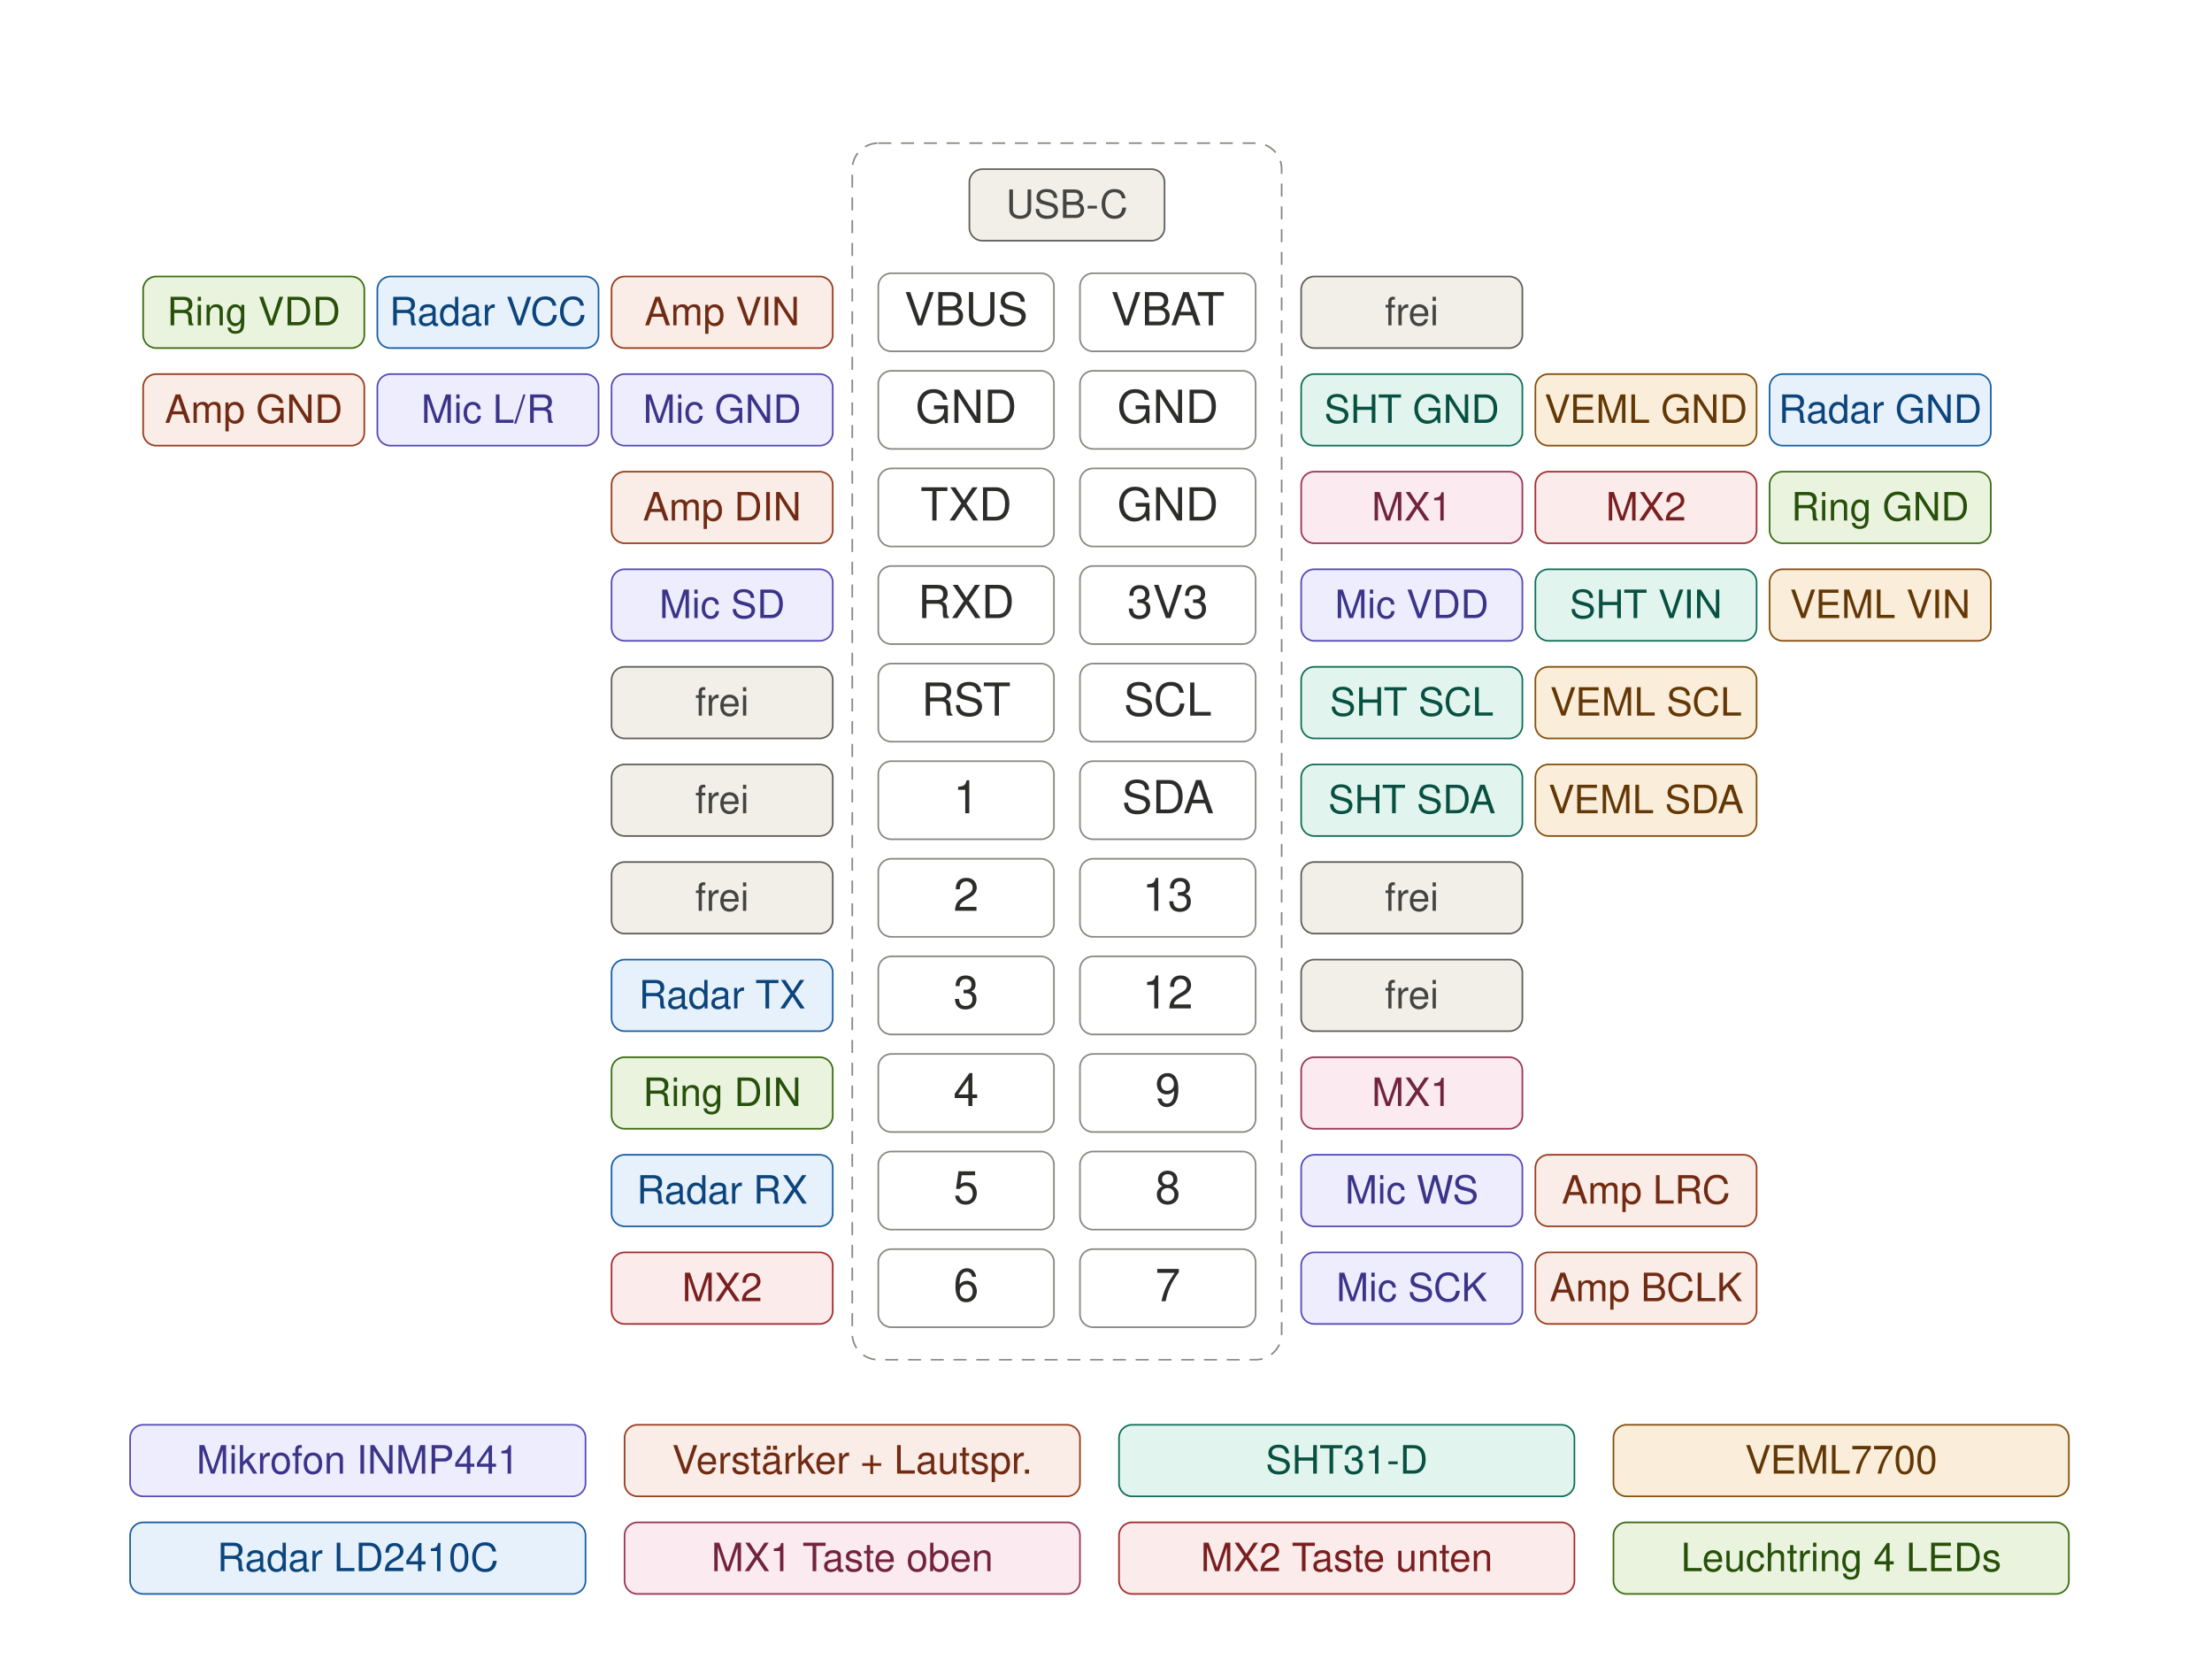
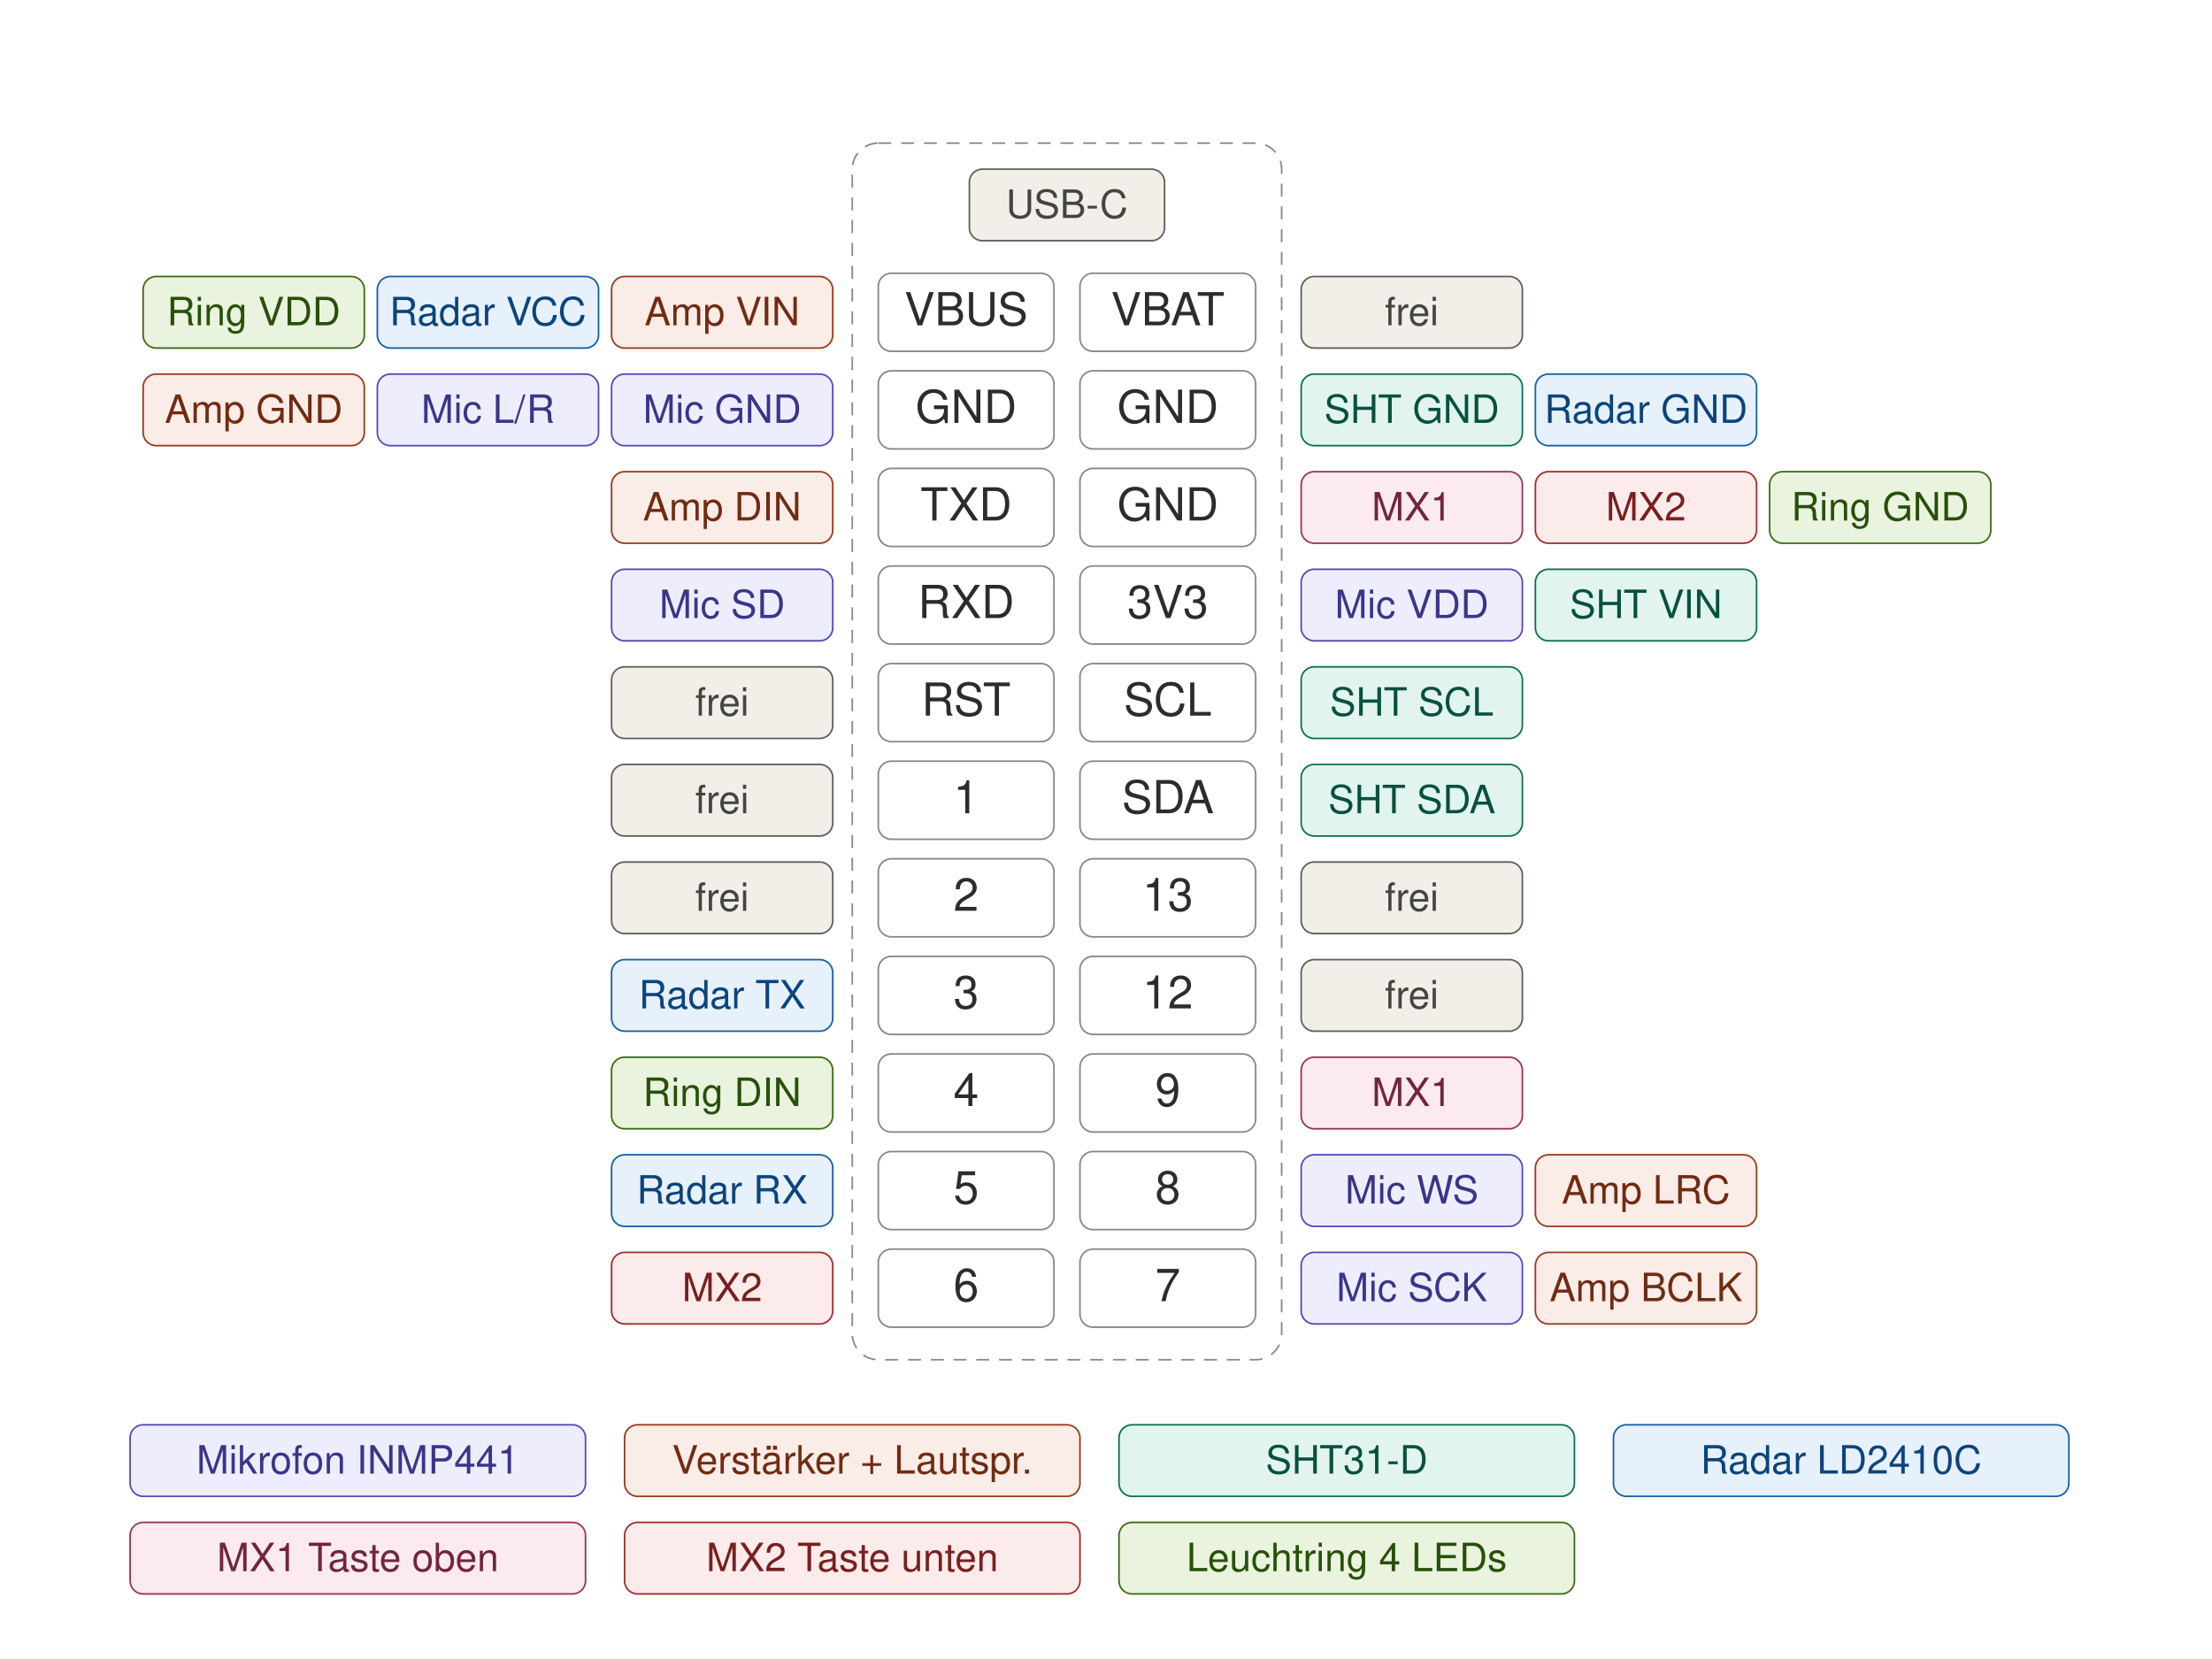
<svg xmlns="http://www.w3.org/2000/svg" width="100%" viewBox="0 0 680 510" role="img" font-family="-apple-system, Segoe UI, Helvetica, Arial, sans-serif">
  <rect x="0" y="0" width="680" height="510" fill="#FFFFFF" />
  <rect x="262" y="44" width="132" height="374" rx="8" fill="none" stroke="#888780" stroke-width="0.5" stroke-dasharray="4 3" />
  <rect x="298.0" y="52" width="60" height="22" rx="4" fill="#F1EFE8" stroke="#5F5E5A" stroke-width="0.5" />
  <text x="328.0" y="67" text-anchor="middle" font-size="12" fill="#444441">USB-C</text>
  <rect x="270" y="84" width="54" height="24" rx="4" fill="#FFFFFF" stroke="#888780" stroke-width="0.5" />
  <text x="297.0" y="100" text-anchor="middle" font-size="14" font-weight="500" fill="#2C2C2A">VBUS</text>
  <rect x="188" y="85" width="68" height="22" rx="4" fill="#FAECE7" stroke="#993C1D" stroke-width="0.5" />
  <text x="222.0" y="100" text-anchor="middle" font-size="12" fill="#712B13">Amp VIN</text>
  <rect x="116" y="85" width="68" height="22" rx="4" fill="#E6F1FB" stroke="#185FA5" stroke-width="0.5" />
  <text x="150.0" y="100" text-anchor="middle" font-size="12" fill="#0C447C">Radar VCC</text>
  <rect x="44" y="85" width="68" height="22" rx="4" fill="#EAF3DE" stroke="#3B6D11" stroke-width="0.5" />
  <text x="78.0" y="100" text-anchor="middle" font-size="12" fill="#27500A">Ring VDD</text>
  <rect x="270" y="114" width="54" height="24" rx="4" fill="#FFFFFF" stroke="#888780" stroke-width="0.5" />
  <text x="297.0" y="130" text-anchor="middle" font-size="14" font-weight="500" fill="#2C2C2A">GND</text>
  <rect x="188" y="115" width="68" height="22" rx="4" fill="#EEEDFE" stroke="#534AB7" stroke-width="0.5" />
  <text x="222.0" y="130" text-anchor="middle" font-size="12" fill="#3C3489">Mic GND</text>
  <rect x="116" y="115" width="68" height="22" rx="4" fill="#EEEDFE" stroke="#534AB7" stroke-width="0.5" />
  <text x="150.0" y="130" text-anchor="middle" font-size="12" fill="#3C3489">Mic L/R</text>
  <rect x="44" y="115" width="68" height="22" rx="4" fill="#FAECE7" stroke="#993C1D" stroke-width="0.5" />
  <text x="78.0" y="130" text-anchor="middle" font-size="12" fill="#712B13">Amp GND</text>
  <rect x="270" y="144" width="54" height="24" rx="4" fill="#FFFFFF" stroke="#888780" stroke-width="0.5" />
  <text x="297.0" y="160" text-anchor="middle" font-size="14" font-weight="500" fill="#2C2C2A">TXD</text>
  <rect x="188" y="145" width="68" height="22" rx="4" fill="#FAECE7" stroke="#993C1D" stroke-width="0.5" />
  <text x="222.0" y="160" text-anchor="middle" font-size="12" fill="#712B13">Amp DIN</text>
  <rect x="270" y="174" width="54" height="24" rx="4" fill="#FFFFFF" stroke="#888780" stroke-width="0.5" />
  <text x="297.0" y="190" text-anchor="middle" font-size="14" font-weight="500" fill="#2C2C2A">RXD</text>
  <rect x="188" y="175" width="68" height="22" rx="4" fill="#EEEDFE" stroke="#534AB7" stroke-width="0.5" />
  <text x="222.0" y="190" text-anchor="middle" font-size="12" fill="#3C3489">Mic SD</text>
  <rect x="270" y="204" width="54" height="24" rx="4" fill="#FFFFFF" stroke="#888780" stroke-width="0.5" />
  <text x="297.0" y="220" text-anchor="middle" font-size="14" font-weight="500" fill="#2C2C2A">RST</text>
  <rect x="188" y="205" width="68" height="22" rx="4" fill="#F1EFE8" stroke="#5F5E5A" stroke-width="0.5" />
  <text x="222.0" y="220" text-anchor="middle" font-size="12" fill="#444441">frei</text>
  <rect x="270" y="234" width="54" height="24" rx="4" fill="#FFFFFF" stroke="#888780" stroke-width="0.5" />
  <text x="297.0" y="250" text-anchor="middle" font-size="14" font-weight="500" fill="#2C2C2A">1</text>
  <rect x="188" y="235" width="68" height="22" rx="4" fill="#F1EFE8" stroke="#5F5E5A" stroke-width="0.5" />
  <text x="222.0" y="250" text-anchor="middle" font-size="12" fill="#444441">frei</text>
  <rect x="270" y="264" width="54" height="24" rx="4" fill="#FFFFFF" stroke="#888780" stroke-width="0.5" />
  <text x="297.0" y="280" text-anchor="middle" font-size="14" font-weight="500" fill="#2C2C2A">2</text>
  <rect x="188" y="265" width="68" height="22" rx="4" fill="#F1EFE8" stroke="#5F5E5A" stroke-width="0.5" />
  <text x="222.0" y="280" text-anchor="middle" font-size="12" fill="#444441">frei</text>
  <rect x="270" y="294" width="54" height="24" rx="4" fill="#FFFFFF" stroke="#888780" stroke-width="0.5" />
  <text x="297.0" y="310" text-anchor="middle" font-size="14" font-weight="500" fill="#2C2C2A">3</text>
  <rect x="188" y="295" width="68" height="22" rx="4" fill="#E6F1FB" stroke="#185FA5" stroke-width="0.5" />
  <text x="222.0" y="310" text-anchor="middle" font-size="12" fill="#0C447C">Radar TX</text>
  <rect x="270" y="324" width="54" height="24" rx="4" fill="#FFFFFF" stroke="#888780" stroke-width="0.5" />
  <text x="297.0" y="340" text-anchor="middle" font-size="14" font-weight="500" fill="#2C2C2A">4</text>
  <rect x="188" y="325" width="68" height="22" rx="4" fill="#EAF3DE" stroke="#3B6D11" stroke-width="0.5" />
  <text x="222.0" y="340" text-anchor="middle" font-size="12" fill="#27500A">Ring DIN</text>
  <rect x="270" y="354" width="54" height="24" rx="4" fill="#FFFFFF" stroke="#888780" stroke-width="0.5" />
  <text x="297.0" y="370" text-anchor="middle" font-size="14" font-weight="500" fill="#2C2C2A">5</text>
  <rect x="188" y="355" width="68" height="22" rx="4" fill="#E6F1FB" stroke="#185FA5" stroke-width="0.5" />
  <text x="222.0" y="370" text-anchor="middle" font-size="12" fill="#0C447C">Radar RX</text>
  <rect x="270" y="384" width="54" height="24" rx="4" fill="#FFFFFF" stroke="#888780" stroke-width="0.5" />
  <text x="297.0" y="400" text-anchor="middle" font-size="14" font-weight="500" fill="#2C2C2A">6</text>
  <rect x="188" y="385" width="68" height="22" rx="4" fill="#FCEBEB" stroke="#A32D2D" stroke-width="0.5" />
  <text x="222.0" y="400" text-anchor="middle" font-size="12" fill="#791F1F">MX2</text>
  <rect x="332" y="84" width="54" height="24" rx="4" fill="#FFFFFF" stroke="#888780" stroke-width="0.5" />
  <text x="359.0" y="100" text-anchor="middle" font-size="14" font-weight="500" fill="#2C2C2A">VBAT</text>
  <rect x="400" y="85" width="68" height="22" rx="4" fill="#F1EFE8" stroke="#5F5E5A" stroke-width="0.5" />
  <text x="434.0" y="100" text-anchor="middle" font-size="12" fill="#444441">frei</text>
  <rect x="332" y="114" width="54" height="24" rx="4" fill="#FFFFFF" stroke="#888780" stroke-width="0.5" />
  <text x="359.0" y="130" text-anchor="middle" font-size="14" font-weight="500" fill="#2C2C2A">GND</text>
  <rect x="400" y="115" width="68" height="22" rx="4" fill="#E1F5EE" stroke="#0F6E56" stroke-width="0.5" />
  <text x="434.0" y="130" text-anchor="middle" font-size="12" fill="#085041">SHT GND</text>
-   <rect x="472" y="115" width="68" height="22" rx="4" fill="#FAEEDA" stroke="#854F0B" stroke-width="0.5" />
-   <text x="506.0" y="130" text-anchor="middle" font-size="12" fill="#633806">VEML GND</text>
-   <rect x="544" y="115" width="68" height="22" rx="4" fill="#E6F1FB" stroke="#185FA5" stroke-width="0.5" />
-   <text x="578.0" y="130" text-anchor="middle" font-size="12" fill="#0C447C">Radar GND</text>
+   <rect x="472" y="115" width="68" height="22" rx="4" fill="#E6F1FB" stroke="#185FA5" stroke-width="0.5" />
+   <text x="506.0" y="130" text-anchor="middle" font-size="12" fill="#0C447C">Radar GND</text>
  <rect x="332" y="144" width="54" height="24" rx="4" fill="#FFFFFF" stroke="#888780" stroke-width="0.5" />
  <text x="359.0" y="160" text-anchor="middle" font-size="14" font-weight="500" fill="#2C2C2A">GND</text>
  <rect x="400" y="145" width="68" height="22" rx="4" fill="#FBEAF0" stroke="#993556" stroke-width="0.5" />
  <text x="434.0" y="160" text-anchor="middle" font-size="12" fill="#72243E">MX1</text>
  <rect x="472" y="145" width="68" height="22" rx="4" fill="#FCEBEB" stroke="#A32D2D" stroke-width="0.5" />
  <text x="506.0" y="160" text-anchor="middle" font-size="12" fill="#791F1F">MX2</text>
  <rect x="544" y="145" width="68" height="22" rx="4" fill="#EAF3DE" stroke="#3B6D11" stroke-width="0.5" />
  <text x="578.0" y="160" text-anchor="middle" font-size="12" fill="#27500A">Ring GND</text>
  <rect x="332" y="174" width="54" height="24" rx="4" fill="#FFFFFF" stroke="#888780" stroke-width="0.5" />
  <text x="359.0" y="190" text-anchor="middle" font-size="14" font-weight="500" fill="#2C2C2A">3V3</text>
  <rect x="400" y="175" width="68" height="22" rx="4" fill="#EEEDFE" stroke="#534AB7" stroke-width="0.5" />
  <text x="434.0" y="190" text-anchor="middle" font-size="12" fill="#3C3489">Mic VDD</text>
  <rect x="472" y="175" width="68" height="22" rx="4" fill="#E1F5EE" stroke="#0F6E56" stroke-width="0.5" />
  <text x="506.0" y="190" text-anchor="middle" font-size="12" fill="#085041">SHT VIN</text>
-   <rect x="544" y="175" width="68" height="22" rx="4" fill="#FAEEDA" stroke="#854F0B" stroke-width="0.5" />
-   <text x="578.0" y="190" text-anchor="middle" font-size="12" fill="#633806">VEML VIN</text>
  <rect x="332" y="204" width="54" height="24" rx="4" fill="#FFFFFF" stroke="#888780" stroke-width="0.5" />
  <text x="359.0" y="220" text-anchor="middle" font-size="14" font-weight="500" fill="#2C2C2A">SCL</text>
  <rect x="400" y="205" width="68" height="22" rx="4" fill="#E1F5EE" stroke="#0F6E56" stroke-width="0.5" />
  <text x="434.0" y="220" text-anchor="middle" font-size="12" fill="#085041">SHT SCL</text>
-   <rect x="472" y="205" width="68" height="22" rx="4" fill="#FAEEDA" stroke="#854F0B" stroke-width="0.5" />
-   <text x="506.0" y="220" text-anchor="middle" font-size="12" fill="#633806">VEML SCL</text>
  <rect x="332" y="234" width="54" height="24" rx="4" fill="#FFFFFF" stroke="#888780" stroke-width="0.5" />
  <text x="359.0" y="250" text-anchor="middle" font-size="14" font-weight="500" fill="#2C2C2A">SDA</text>
  <rect x="400" y="235" width="68" height="22" rx="4" fill="#E1F5EE" stroke="#0F6E56" stroke-width="0.5" />
  <text x="434.0" y="250" text-anchor="middle" font-size="12" fill="#085041">SHT SDA</text>
-   <rect x="472" y="235" width="68" height="22" rx="4" fill="#FAEEDA" stroke="#854F0B" stroke-width="0.5" />
-   <text x="506.0" y="250" text-anchor="middle" font-size="12" fill="#633806">VEML SDA</text>
  <rect x="332" y="264" width="54" height="24" rx="4" fill="#FFFFFF" stroke="#888780" stroke-width="0.5" />
  <text x="359.0" y="280" text-anchor="middle" font-size="14" font-weight="500" fill="#2C2C2A">13</text>
  <rect x="400" y="265" width="68" height="22" rx="4" fill="#F1EFE8" stroke="#5F5E5A" stroke-width="0.5" />
  <text x="434.0" y="280" text-anchor="middle" font-size="12" fill="#444441">frei</text>
  <rect x="332" y="294" width="54" height="24" rx="4" fill="#FFFFFF" stroke="#888780" stroke-width="0.5" />
  <text x="359.0" y="310" text-anchor="middle" font-size="14" font-weight="500" fill="#2C2C2A">12</text>
  <rect x="400" y="295" width="68" height="22" rx="4" fill="#F1EFE8" stroke="#5F5E5A" stroke-width="0.5" />
  <text x="434.0" y="310" text-anchor="middle" font-size="12" fill="#444441">frei</text>
  <rect x="332" y="324" width="54" height="24" rx="4" fill="#FFFFFF" stroke="#888780" stroke-width="0.5" />
  <text x="359.0" y="340" text-anchor="middle" font-size="14" font-weight="500" fill="#2C2C2A">9</text>
  <rect x="400" y="325" width="68" height="22" rx="4" fill="#FBEAF0" stroke="#993556" stroke-width="0.5" />
  <text x="434.0" y="340" text-anchor="middle" font-size="12" fill="#72243E">MX1</text>
  <rect x="332" y="354" width="54" height="24" rx="4" fill="#FFFFFF" stroke="#888780" stroke-width="0.5" />
  <text x="359.0" y="370" text-anchor="middle" font-size="14" font-weight="500" fill="#2C2C2A">8</text>
  <rect x="400" y="355" width="68" height="22" rx="4" fill="#EEEDFE" stroke="#534AB7" stroke-width="0.5" />
  <text x="434.0" y="370" text-anchor="middle" font-size="12" fill="#3C3489">Mic WS</text>
  <rect x="472" y="355" width="68" height="22" rx="4" fill="#FAECE7" stroke="#993C1D" stroke-width="0.5" />
  <text x="506.0" y="370" text-anchor="middle" font-size="12" fill="#712B13">Amp LRC</text>
  <rect x="332" y="384" width="54" height="24" rx="4" fill="#FFFFFF" stroke="#888780" stroke-width="0.5" />
  <text x="359.0" y="400" text-anchor="middle" font-size="14" font-weight="500" fill="#2C2C2A">7</text>
  <rect x="400" y="385" width="68" height="22" rx="4" fill="#EEEDFE" stroke="#534AB7" stroke-width="0.5" />
  <text x="434.0" y="400" text-anchor="middle" font-size="12" fill="#3C3489">Mic SCK</text>
  <rect x="472" y="385" width="68" height="22" rx="4" fill="#FAECE7" stroke="#993C1D" stroke-width="0.5" />
  <text x="506.0" y="400" text-anchor="middle" font-size="12" fill="#712B13">Amp BCLK</text>
  <rect x="40" y="438" width="140" height="22" rx="4" fill="#EEEDFE" stroke="#534AB7" stroke-width="0.5" />
  <text x="110.0" y="453" text-anchor="middle" font-size="12" fill="#3C3489">Mikrofon INMP441</text>
  <rect x="192" y="438" width="140" height="22" rx="4" fill="#FAECE7" stroke="#993C1D" stroke-width="0.5" />
  <text x="262.0" y="453" text-anchor="middle" font-size="12" fill="#712B13">Verstärker + Lautspr.</text>
  <rect x="344" y="438" width="140" height="22" rx="4" fill="#E1F5EE" stroke="#0F6E56" stroke-width="0.5" />
  <text x="414.0" y="453" text-anchor="middle" font-size="12" fill="#085041">SHT31-D</text>
-   <rect x="496" y="438" width="140" height="22" rx="4" fill="#FAEEDA" stroke="#854F0B" stroke-width="0.5" />
-   <text x="566.0" y="453" text-anchor="middle" font-size="12" fill="#633806">VEML7700</text>
-   <rect x="40" y="468" width="140" height="22" rx="4" fill="#E6F1FB" stroke="#185FA5" stroke-width="0.5" />
-   <text x="110.0" y="483" text-anchor="middle" font-size="12" fill="#0C447C">Radar LD2410C</text>
-   <rect x="192" y="468" width="140" height="22" rx="4" fill="#FBEAF0" stroke="#993556" stroke-width="0.5" />
-   <text x="262.0" y="483" text-anchor="middle" font-size="12" fill="#72243E">MX1 Taste oben</text>
-   <rect x="344" y="468" width="140" height="22" rx="4" fill="#FCEBEB" stroke="#A32D2D" stroke-width="0.5" />
-   <text x="414.0" y="483" text-anchor="middle" font-size="12" fill="#791F1F">MX2 Taste unten</text>
-   <rect x="496" y="468" width="140" height="22" rx="4" fill="#EAF3DE" stroke="#3B6D11" stroke-width="0.5" />
-   <text x="566.0" y="483" text-anchor="middle" font-size="12" fill="#27500A">Leuchtring 4 LEDs</text>
+   <rect x="496" y="438" width="140" height="22" rx="4" fill="#E6F1FB" stroke="#185FA5" stroke-width="0.5" />
+   <text x="566.0" y="453" text-anchor="middle" font-size="12" fill="#0C447C">Radar LD2410C</text>
+   <rect x="40" y="468" width="140" height="22" rx="4" fill="#FBEAF0" stroke="#993556" stroke-width="0.5" />
+   <text x="110.0" y="483" text-anchor="middle" font-size="12" fill="#72243E">MX1 Taste oben</text>
+   <rect x="192" y="468" width="140" height="22" rx="4" fill="#FCEBEB" stroke="#A32D2D" stroke-width="0.5" />
+   <text x="262.0" y="483" text-anchor="middle" font-size="12" fill="#791F1F">MX2 Taste unten</text>
+   <rect x="344" y="468" width="140" height="22" rx="4" fill="#EAF3DE" stroke="#3B6D11" stroke-width="0.5" />
+   <text x="414.0" y="483" text-anchor="middle" font-size="12" fill="#27500A">Leuchtring 4 LEDs</text>
</svg>
